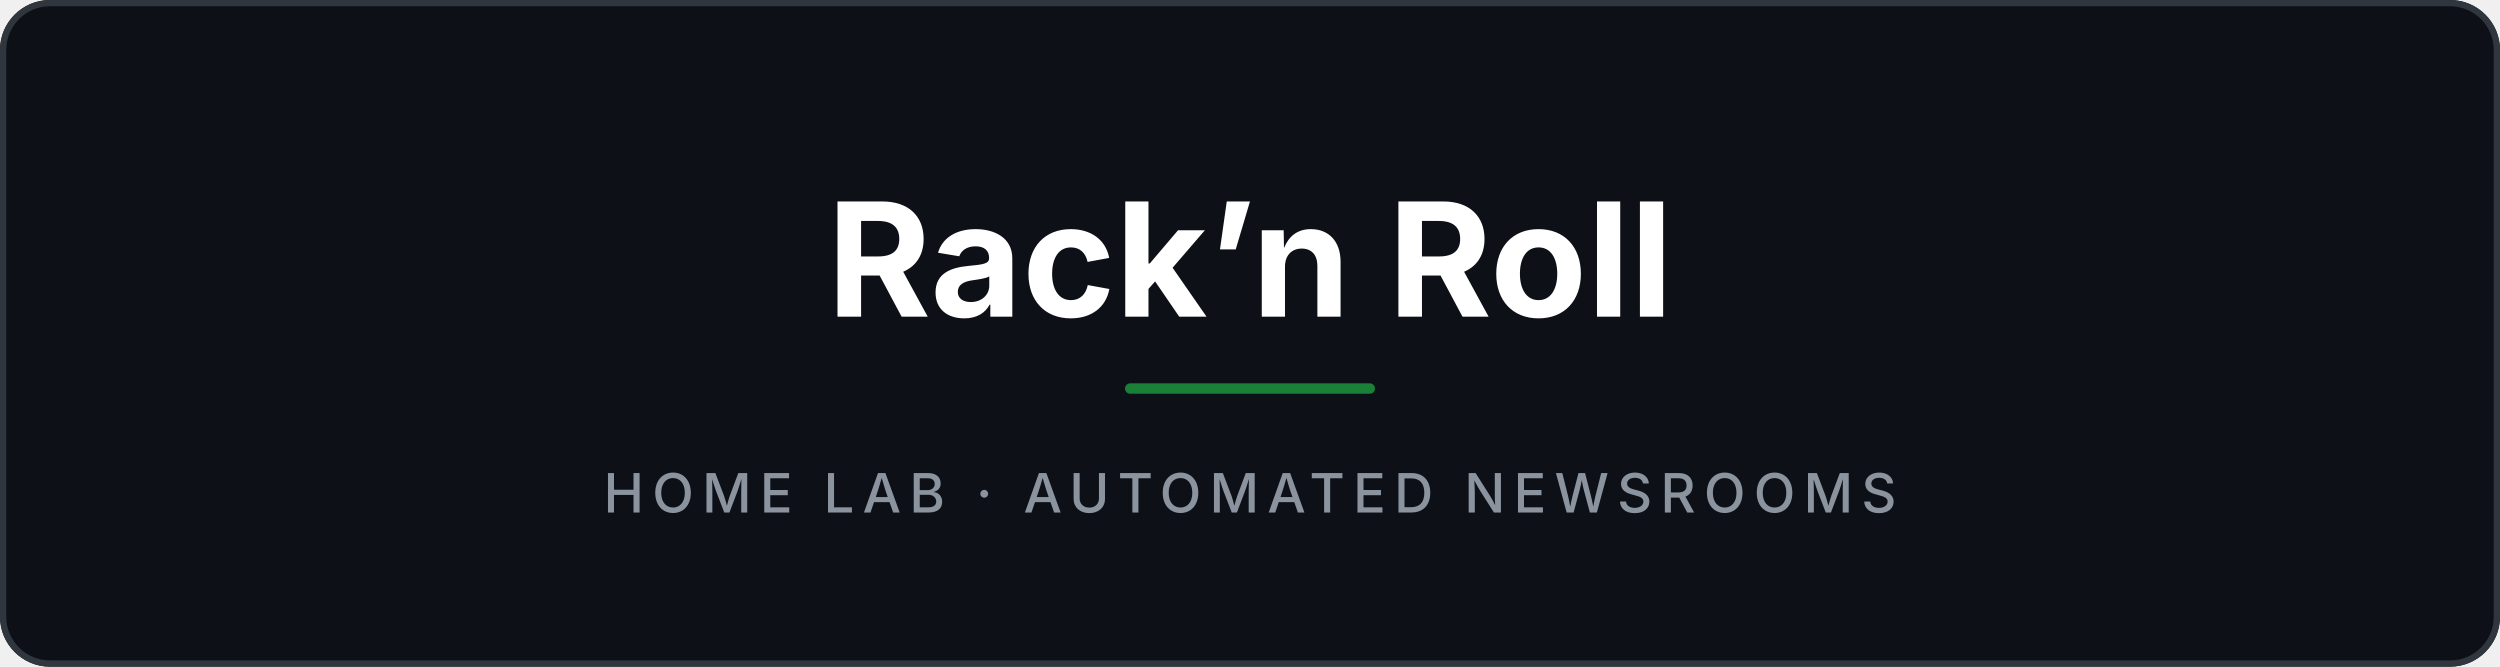
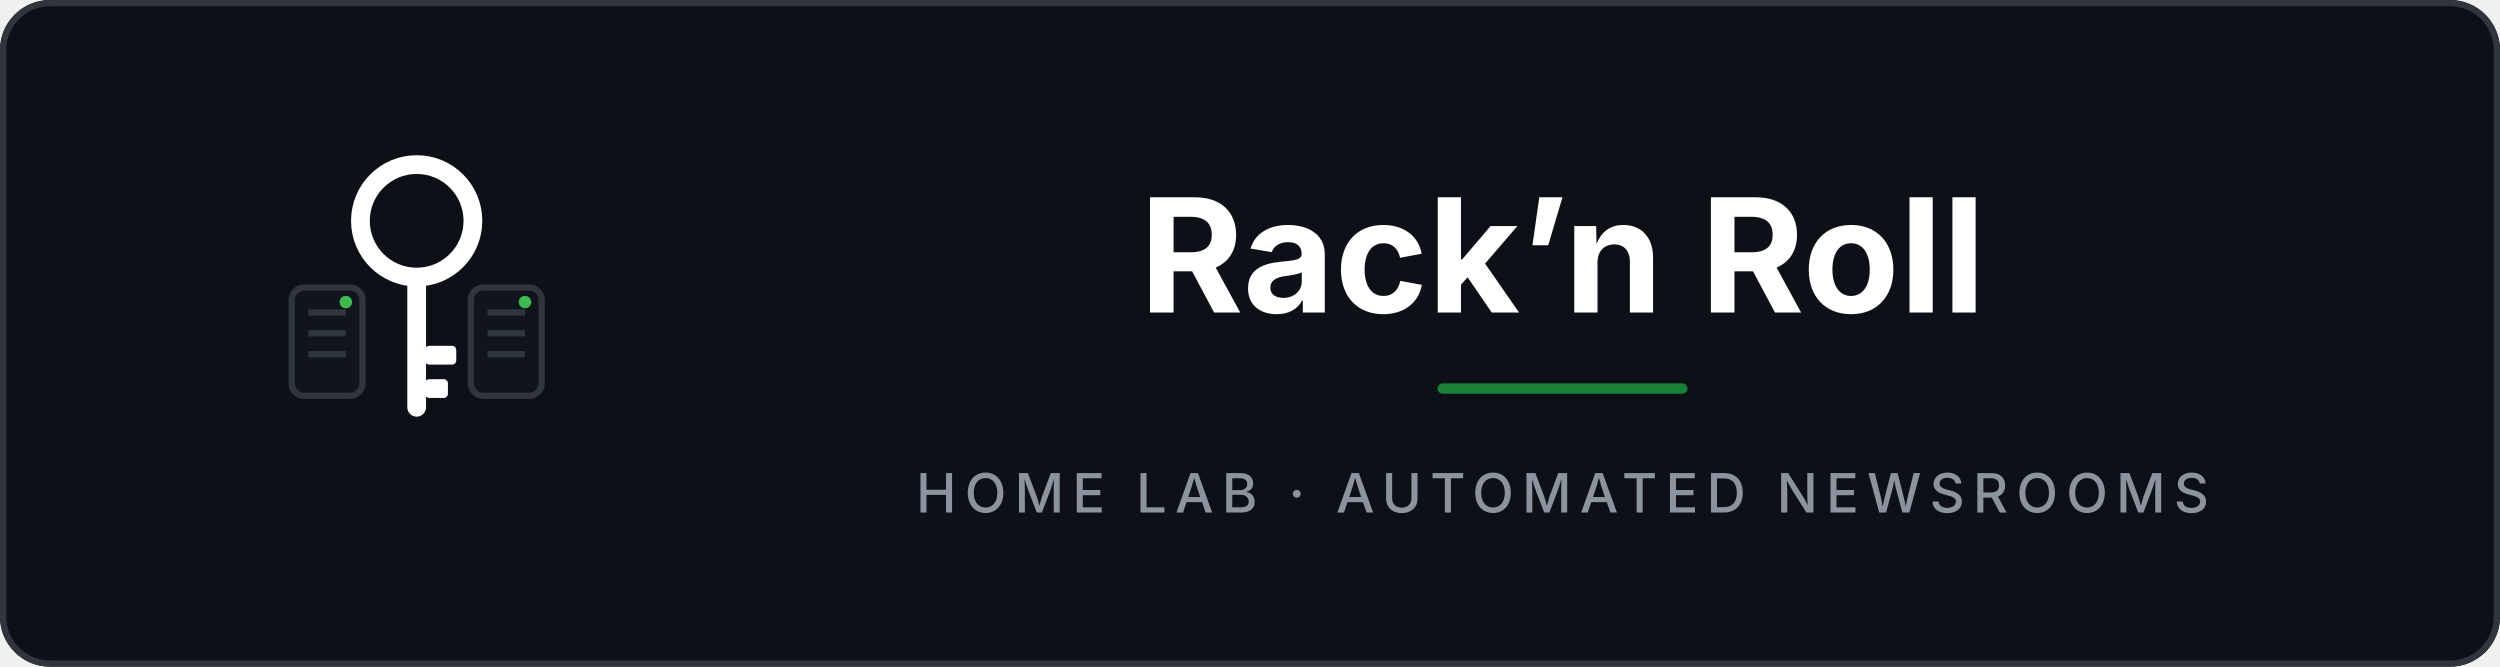
- <svg xmlns="http://www.w3.org/2000/svg" viewBox="0 0 1200 320" role="img" aria-label="Rack'n Roll">
+ <svg xmlns="http://www.w3.org/2000/svg" viewBox="0 0 1200 320" role="img" aria-label="Rack'n Roll — one key holding the racks together">
  <rect x="0" y="0" width="1200" height="320" rx="24" fill="#0d1117" />
  <rect x="1.5" y="1.5" width="1197" height="317" rx="22.5" fill="none" stroke="#30363d" stroke-width="3" />
-   <text x="600" y="152" text-anchor="middle" font-family="system-ui, -apple-system, 'Segoe UI', sans-serif" font-size="76" font-weight="700" fill="#ffffff">Rack’n Roll</text>
-   <rect x="540" y="184" width="120" height="5" rx="2.5" fill="#1a7f37" />
-   <text x="600" y="246" text-anchor="middle" font-family="system-ui, -apple-system, 'Segoe UI', sans-serif" font-size="26" font-weight="500" letter-spacing="4" fill="#8b949e">HOME LAB · AUTOMATED NEWSROOMS</text>
+   <g>
+     <rect x="140" y="138" width="34" height="52" rx="6" fill="#10151d" stroke="#30363d" stroke-width="3" />
+     <line x1="148" y1="150" x2="166" y2="150" stroke="#30363d" stroke-width="3" />
+     <line x1="148" y1="160" x2="166" y2="160" stroke="#30363d" stroke-width="3" />
+     <line x1="148" y1="170" x2="166" y2="170" stroke="#30363d" stroke-width="3" />
+     <circle cx="166" cy="145" r="3" fill="#3fb950" />
+     <rect x="226" y="138" width="34" height="52" rx="6" fill="#10151d" stroke="#30363d" stroke-width="3" />
+     <line x1="234" y1="150" x2="252" y2="150" stroke="#30363d" stroke-width="3" />
+     <line x1="234" y1="160" x2="252" y2="160" stroke="#30363d" stroke-width="3" />
+     <line x1="234" y1="170" x2="252" y2="170" stroke="#30363d" stroke-width="3" />
+     <circle cx="252" cy="145" r="3" fill="#3fb950" />
+     <circle cx="200" cy="106" r="27" stroke="#ffffff" stroke-width="9" fill="none" />
+     <rect x="195.5" y="130" width="9" height="70" rx="4.5" fill="#ffffff" />
+     <rect x="204" y="166" width="15" height="9" rx="2" fill="#ffffff" />
+     <rect x="204" y="182" width="11" height="9" rx="2" fill="#ffffff" />
+   </g>
+   <text x="750" y="150" text-anchor="middle" font-family="system-ui, -apple-system, 'Segoe UI', sans-serif" font-size="76" font-weight="700" fill="#ffffff">Rack’n Roll</text>
+   <rect x="690" y="184" width="120" height="5" rx="2.5" fill="#1a7f37" />
+   <text x="750" y="246" text-anchor="middle" font-family="system-ui, -apple-system, 'Segoe UI', sans-serif" font-size="26" font-weight="500" letter-spacing="4" fill="#8b949e">HOME LAB · AUTOMATED NEWSROOMS</text>
</svg>
